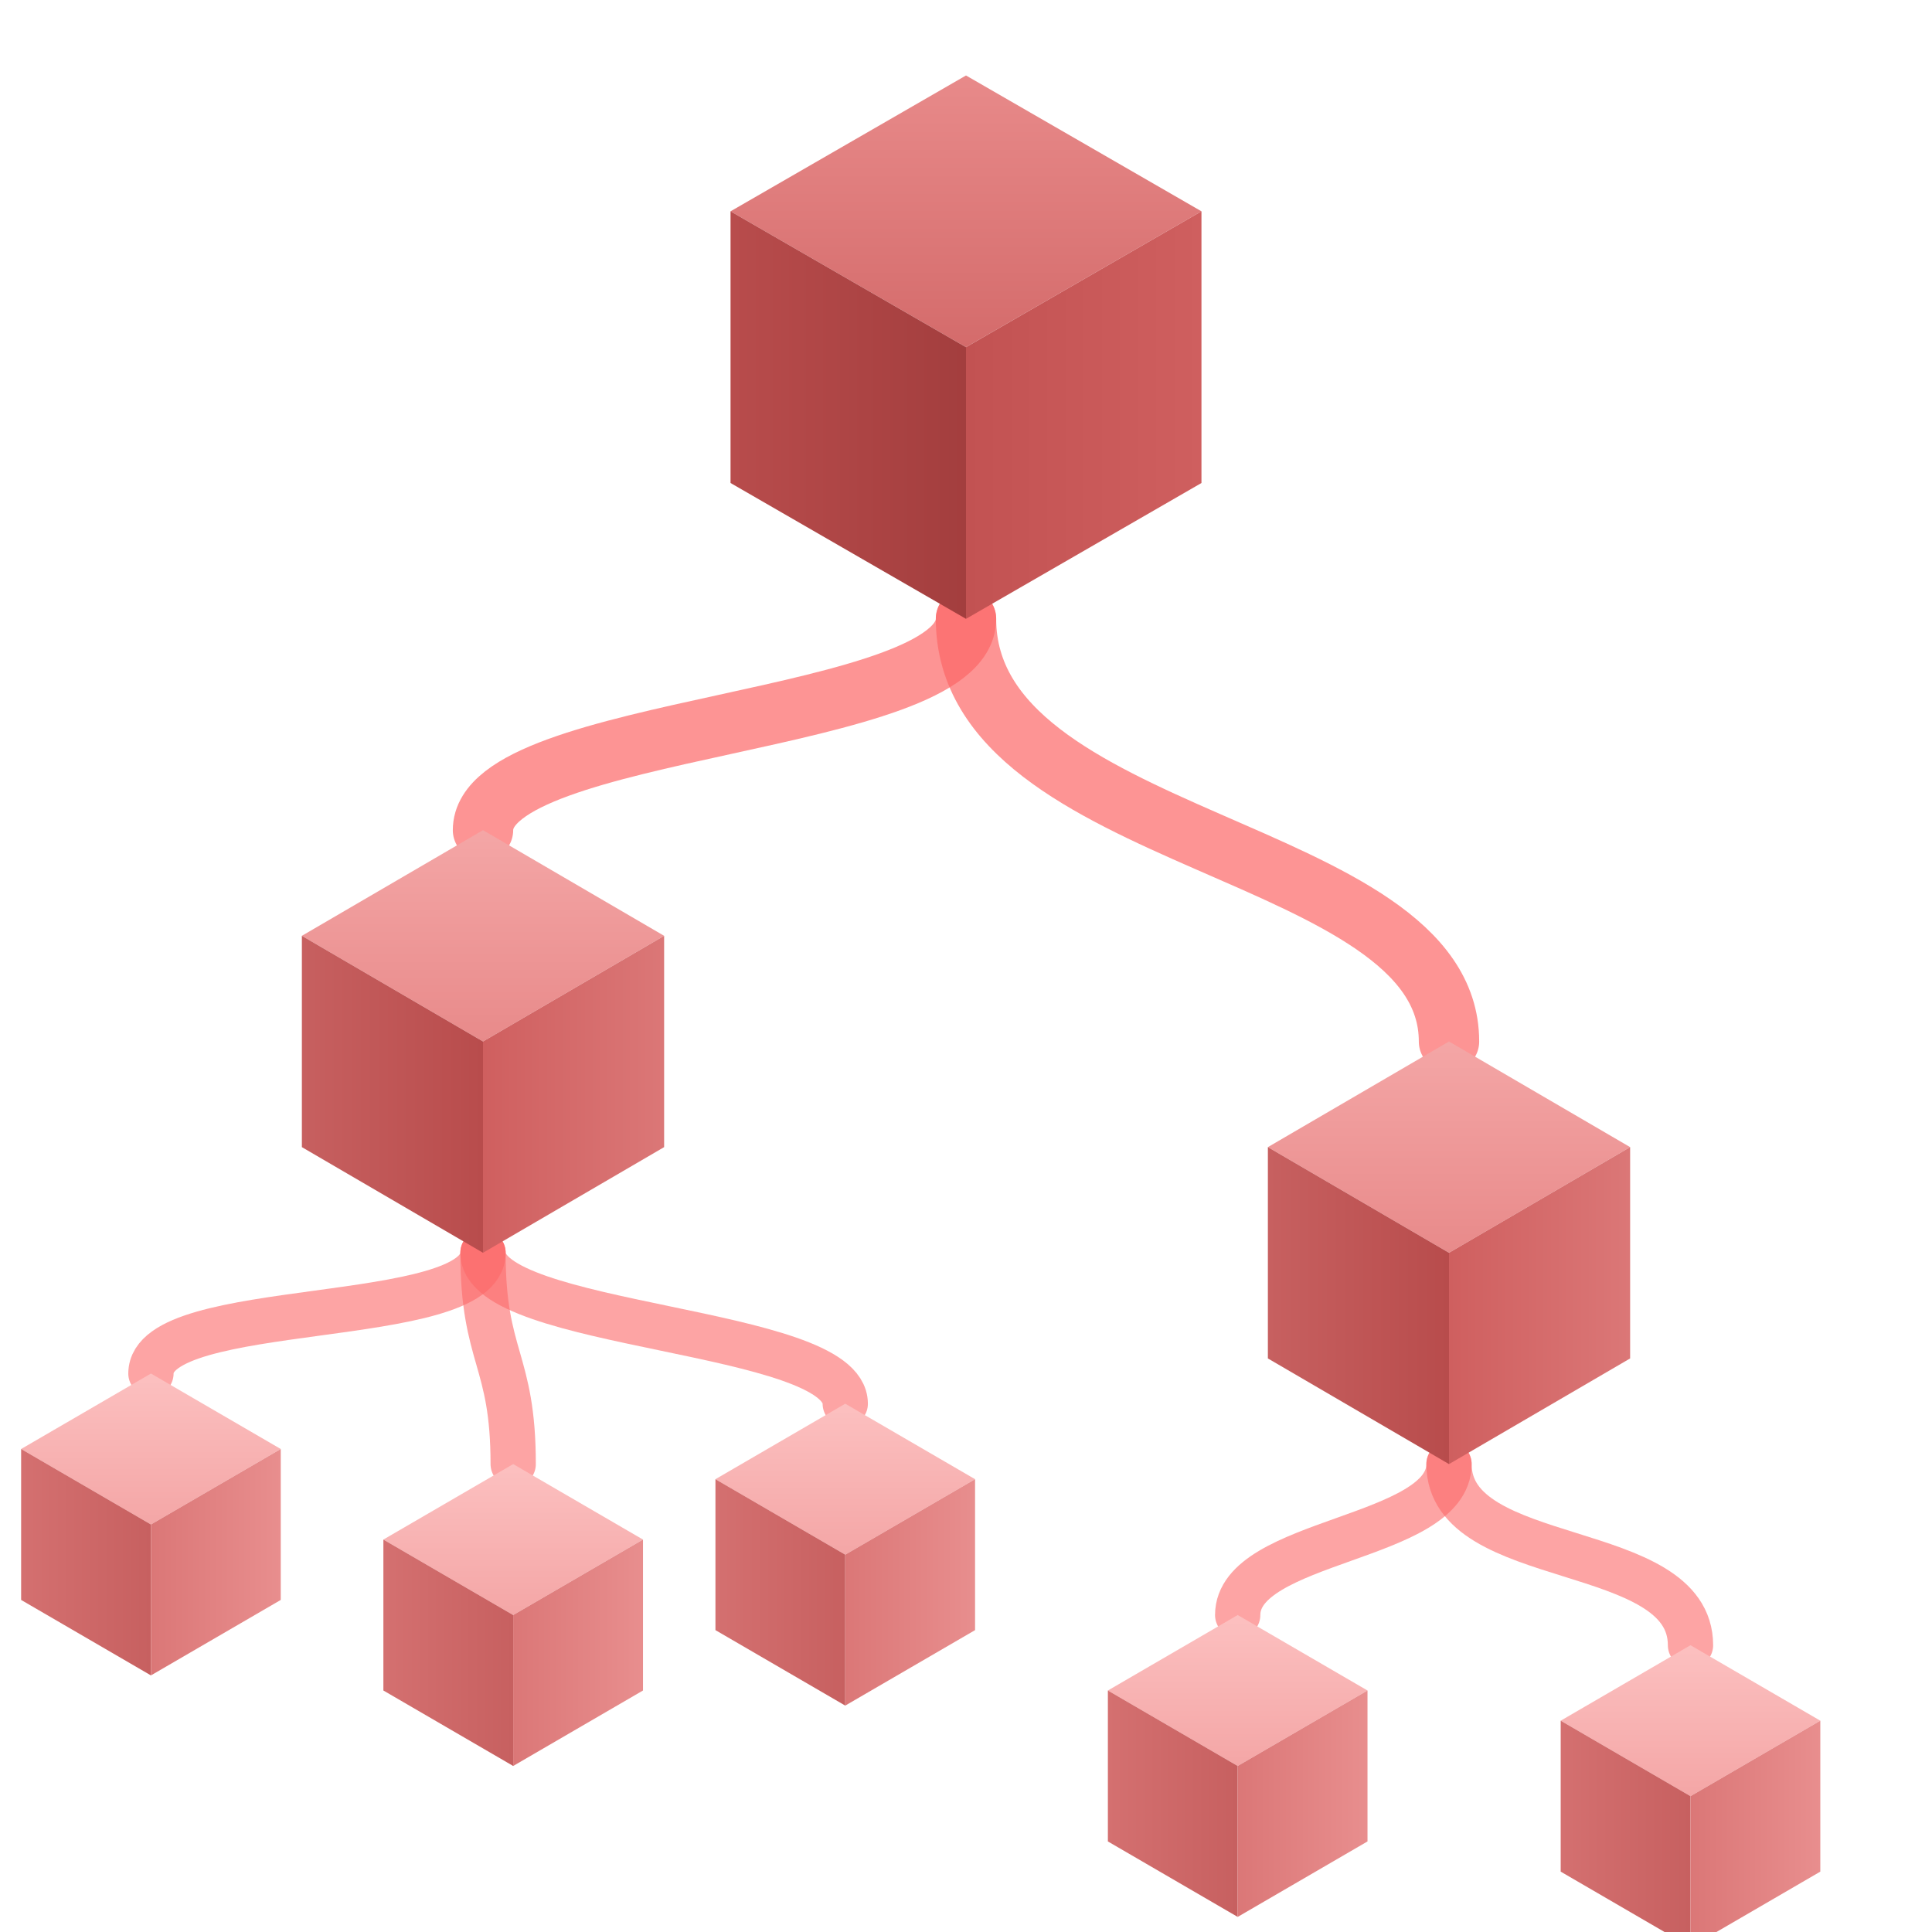
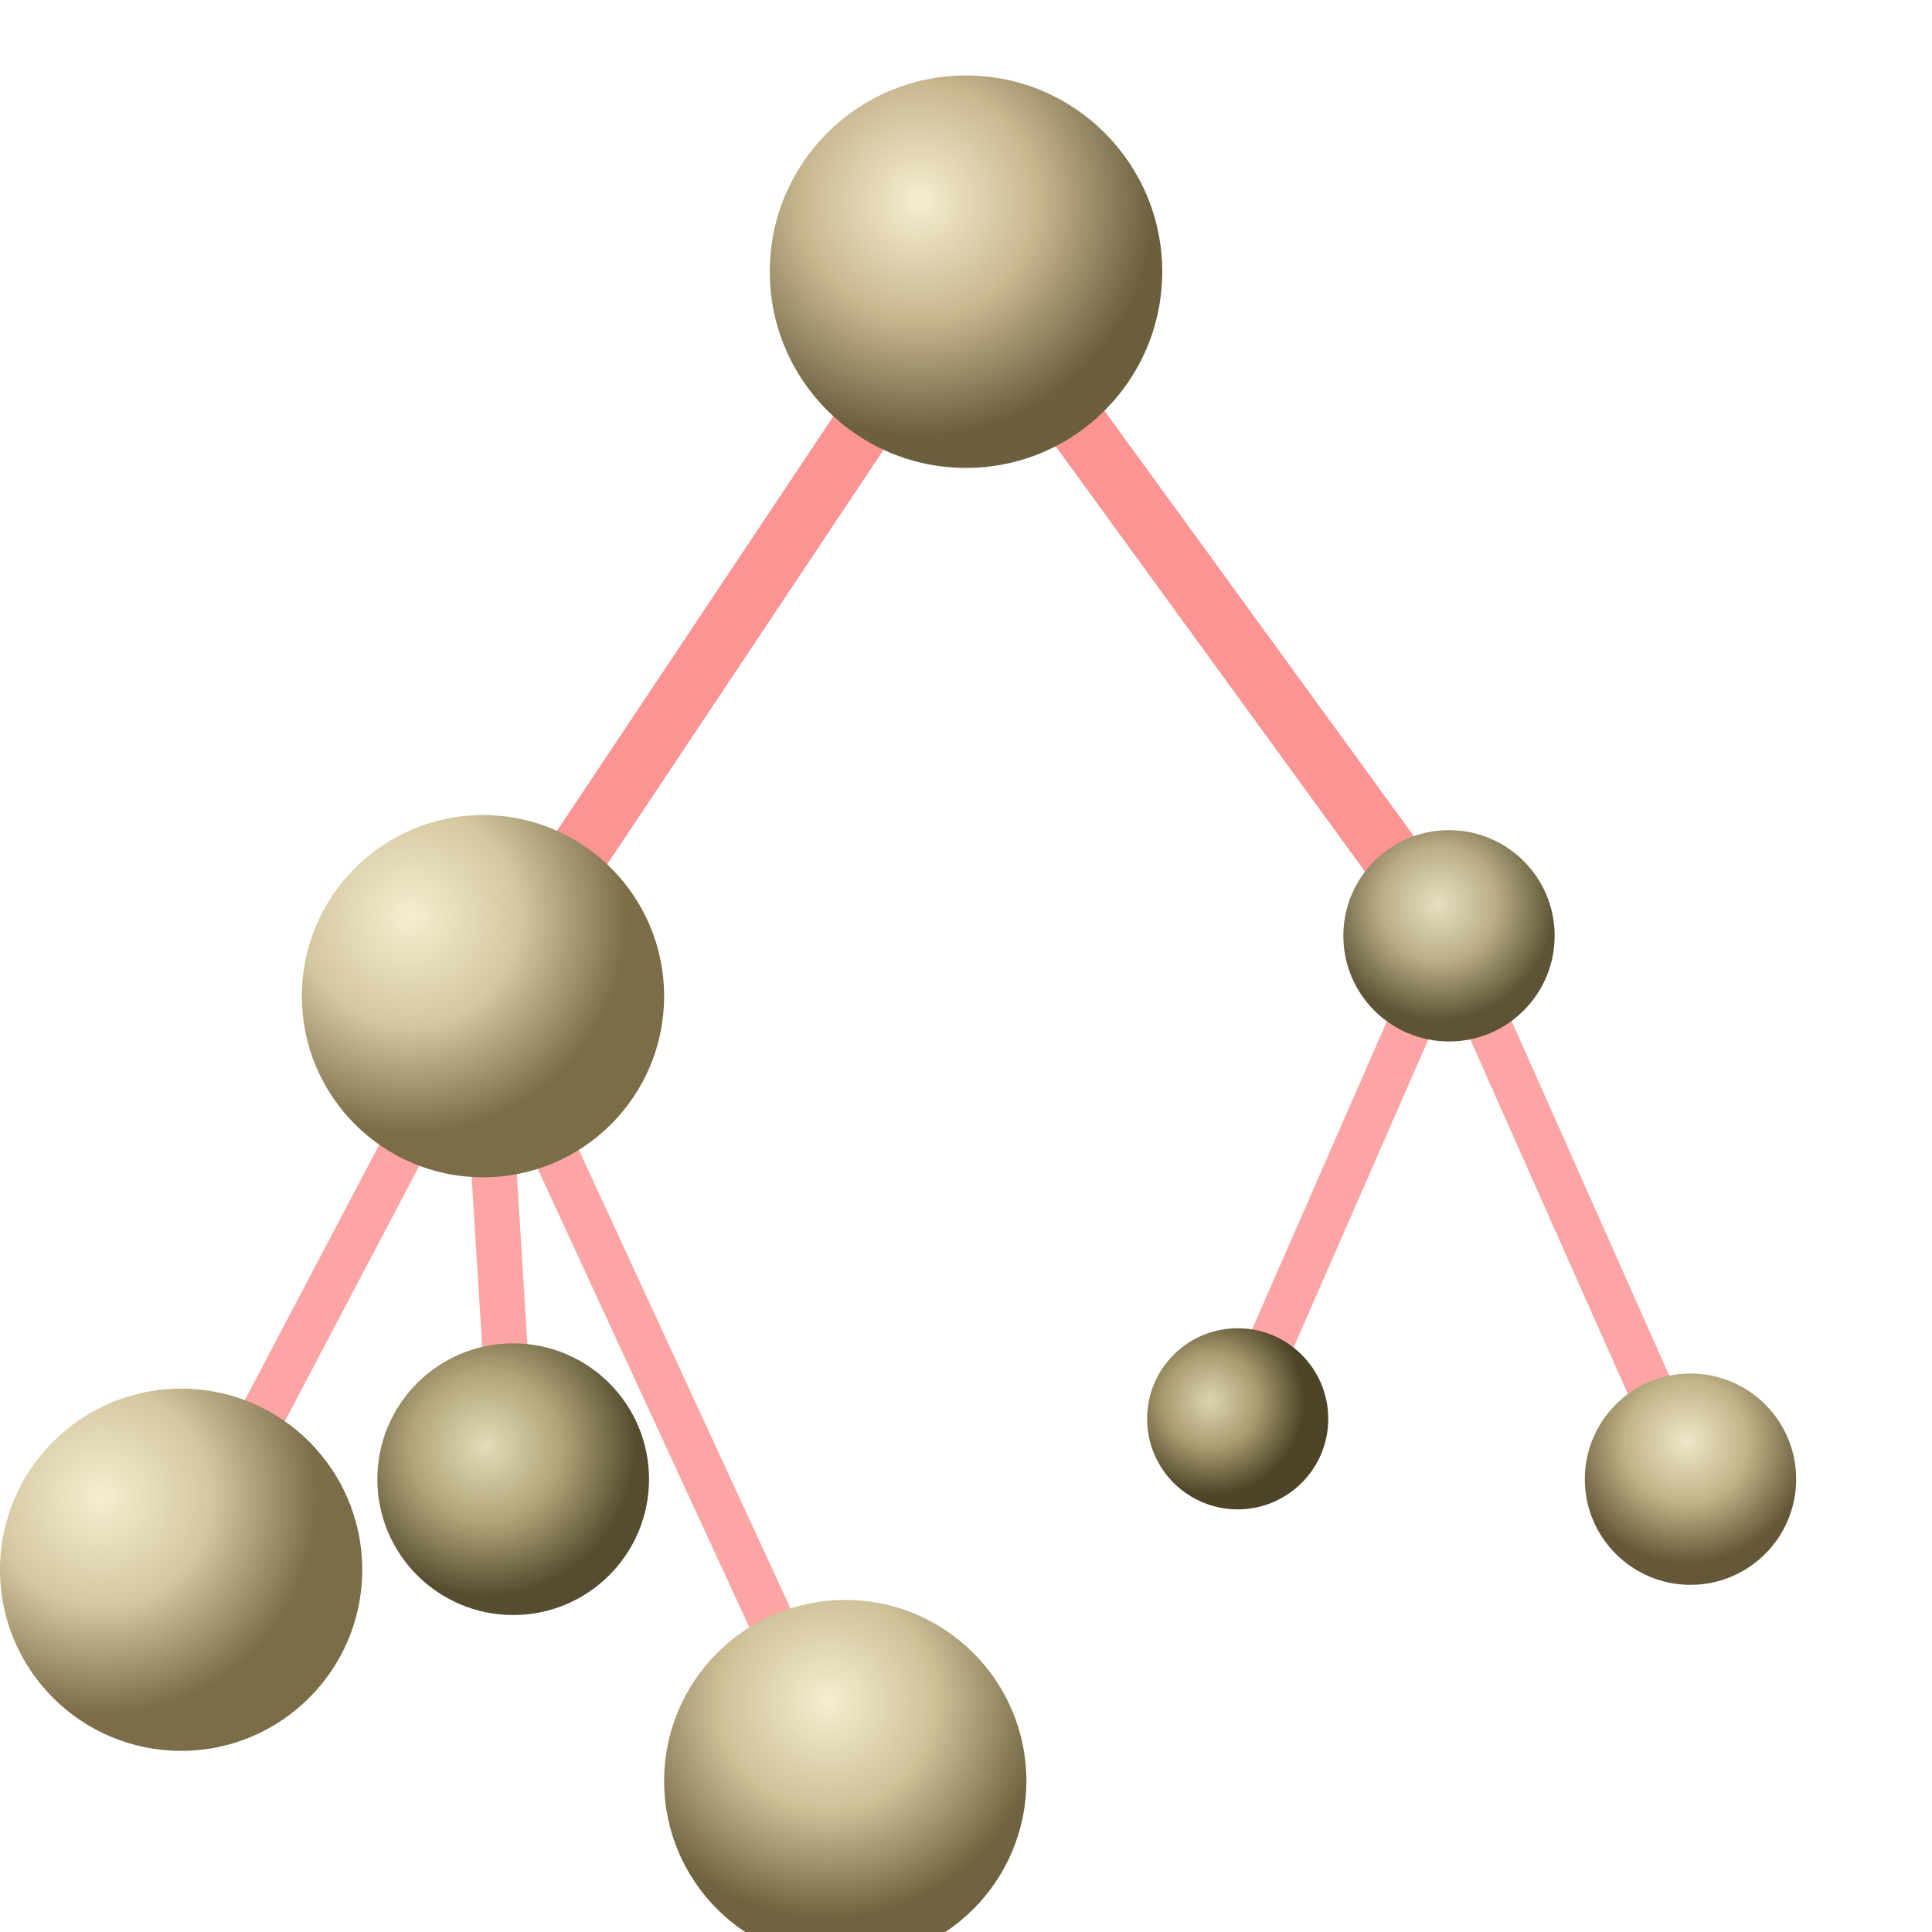
<svg xmlns="http://www.w3.org/2000/svg" viewBox="0 0 64 64" width="64" height="64">
  <defs>
-     <linearGradient id="top-lg" x1="0" y1="0" x2="0" y2="1">
-       <stop offset="0%" stop-color="#e88a8a" />
-       <stop offset="100%" stop-color="#d46b6b" />
-     </linearGradient>
-     <linearGradient id="left-lg" x1="0" y1="0" x2="1" y2="0">
-       <stop offset="0%" stop-color="#b84c4c" />
-       <stop offset="100%" stop-color="#a33e3e" />
-     </linearGradient>
-     <linearGradient id="right-lg" x1="1" y1="0" x2="0" y2="0">
-       <stop offset="0%" stop-color="#cf5f5f" />
-       <stop offset="100%" stop-color="#c25252" />
-     </linearGradient>
-     <linearGradient id="top-md" x1="0" y1="0" x2="0" y2="1">
-       <stop offset="0%" stop-color="#f4a6a6" />
-       <stop offset="100%" stop-color="#e88a8a" />
-     </linearGradient>
-     <linearGradient id="left-md" x1="0" y1="0" x2="1" y2="0">
-       <stop offset="0%" stop-color="#c76060" />
-       <stop offset="100%" stop-color="#b84c4c" />
-     </linearGradient>
-     <linearGradient id="right-md" x1="1" y1="0" x2="0" y2="0">
-       <stop offset="0%" stop-color="#db7777" />
-       <stop offset="100%" stop-color="#cf5f5f" />
-     </linearGradient>
-     <linearGradient id="top-sm" x1="0" y1="0" x2="0" y2="1">
-       <stop offset="0%" stop-color="#fcc0c0" />
-       <stop offset="100%" stop-color="#f4a6a6" />
-     </linearGradient>
-     <linearGradient id="left-sm" x1="0" y1="0" x2="1" y2="0">
-       <stop offset="0%" stop-color="#d47070" />
-       <stop offset="100%" stop-color="#c76060" />
-     </linearGradient>
-     <linearGradient id="right-sm" x1="1" y1="0" x2="0" y2="0">
-       <stop offset="0%" stop-color="#e88e8e" />
-       <stop offset="100%" stop-color="#db7777" />
-     </linearGradient>
+     <radialGradient id="sphere-parent" cx="0.38" cy="0.32" r="0.6">
+       <stop offset="0%" stop-color="#f6edd0" />
+       <stop offset="50%" stop-color="#c8b890" />
+       <stop offset="100%" stop-color="#6b5f3e" />
+     </radialGradient>
+     <radialGradient id="sphere-child-l" cx="0.3" cy="0.28" r="0.6">
+       <stop offset="0%" stop-color="#f6edd0" />
+       <stop offset="50%" stop-color="#d4c8a0" />
+       <stop offset="100%" stop-color="#7a6d48" />
+     </radialGradient>
+     <radialGradient id="sphere-child-r" cx="0.45" cy="0.35" r="0.55">
+       <stop offset="0%" stop-color="#e8dfc2" />
+       <stop offset="50%" stop-color="#b8ad85" />
+       <stop offset="100%" stop-color="#5e5335" />
+     </radialGradient>
+     <radialGradient id="sphere-gc1" cx="0.28" cy="0.3" r="0.6">
+       <stop offset="0%" stop-color="#f6edd0" />
+       <stop offset="50%" stop-color="#d4c8a0" />
+       <stop offset="100%" stop-color="#7a6d48" />
+     </radialGradient>
+     <radialGradient id="sphere-gc2" cx="0.4" cy="0.38" r="0.55">
+       <stop offset="0%" stop-color="#e4dbb8" />
+       <stop offset="50%" stop-color="#b0a578" />
+       <stop offset="100%" stop-color="#564c30" />
+     </radialGradient>
+     <radialGradient id="sphere-gc3" cx="0.45" cy="0.28" r="0.6">
+       <stop offset="0%" stop-color="#f6edd0" />
+       <stop offset="50%" stop-color="#cec198" />
+       <stop offset="100%" stop-color="#706440" />
+     </radialGradient>
+     <radialGradient id="sphere-gc4" cx="0.35" cy="0.4" r="0.52">
+       <stop offset="0%" stop-color="#ddd4b0" />
+       <stop offset="50%" stop-color="#a89c70" />
+       <stop offset="100%" stop-color="#4e4428" />
+     </radialGradient>
+     <radialGradient id="sphere-gc5" cx="0.48" cy="0.32" r="0.58">
+       <stop offset="0%" stop-color="#f0e6c8" />
+       <stop offset="50%" stop-color="#c0b488" />
+       <stop offset="100%" stop-color="#645838" />
+     </radialGradient>
  </defs>
-   <path d="M 32 20.5 C 32 24, 16 24, 16 27.5" stroke="rgba(252,103,103,0.7)" stroke-width="2" fill="none" stroke-linecap="round" />
-   <path d="M 32 20.5 C 32 28, 48 28, 48 34.5" stroke="rgba(252,103,103,0.7)" stroke-width="2" fill="none" stroke-linecap="round" />
-   <path d="M 16 41.5 C 16 44, 5 43, 5 45.5" stroke="rgba(252,103,103,0.6)" stroke-width="1.5" fill="none" stroke-linecap="round" />
-   <path d="M 16 41.5 C 16 45, 17 45, 17 48.5" stroke="rgba(252,103,103,0.6)" stroke-width="1.5" fill="none" stroke-linecap="round" />
-   <path d="M 16 41.5 C 16 44, 28 44, 28 46.5" stroke="rgba(252,103,103,0.6)" stroke-width="1.5" fill="none" stroke-linecap="round" />
-   <path d="M 48 48.5 C 48 51, 41 51, 41 53.5" stroke="rgba(252,103,103,0.6)" stroke-width="1.5" fill="none" stroke-linecap="round" />
-   <path d="M 48 48.5 C 48 52, 56 51, 56 54.5" stroke="rgba(252,103,103,0.6)" stroke-width="1.5" fill="none" stroke-linecap="round" />
-   <g transform="translate(32, 7)">
-     <polygon points="0,-4.5 7.8,0 0,4.5 -7.8,0" fill="url(#top-lg)" />
-     <polygon points="-7.8,0 0,4.5 0,13.5 -7.8,9" fill="url(#left-lg)" />
-     <polygon points="7.8,0 0,4.5 0,13.5 7.8,9" fill="url(#right-lg)" />
-   </g>
-   <g transform="translate(16, 31)">
-     <polygon points="0,-3.5 6,0 0,3.5 -6,0" fill="url(#top-md)" />
-     <polygon points="-6,0 0,3.5 0,10.5 -6,7" fill="url(#left-md)" />
-     <polygon points="6,0 0,3.5 0,10.5 6,7" fill="url(#right-md)" />
-   </g>
-   <g transform="translate(48, 38)">
-     <polygon points="0,-3.5 6,0 0,3.5 -6,0" fill="url(#top-md)" />
-     <polygon points="-6,0 0,3.5 0,10.5 -6,7" fill="url(#left-md)" />
-     <polygon points="6,0 0,3.5 0,10.5 6,7" fill="url(#right-md)" />
-   </g>
-   <g transform="translate(5, 48)">
-     <polygon points="0,-2.5 4.3,0 0,2.5 -4.3,0" fill="url(#top-sm)" />
-     <polygon points="-4.3,0 0,2.5 0,7.5 -4.3,5" fill="url(#left-sm)" />
-     <polygon points="4.3,0 0,2.5 0,7.5 4.3,5" fill="url(#right-sm)" />
-   </g>
-   <g transform="translate(17, 51)">
-     <polygon points="0,-2.5 4.3,0 0,2.5 -4.3,0" fill="url(#top-sm)" />
-     <polygon points="-4.3,0 0,2.5 0,7.5 -4.3,5" fill="url(#left-sm)" />
-     <polygon points="4.3,0 0,2.5 0,7.5 4.3,5" fill="url(#right-sm)" />
-   </g>
-   <g transform="translate(28, 49)">
-     <polygon points="0,-2.5 4.3,0 0,2.5 -4.3,0" fill="url(#top-sm)" />
-     <polygon points="-4.3,0 0,2.5 0,7.5 -4.3,5" fill="url(#left-sm)" />
-     <polygon points="4.3,0 0,2.5 0,7.5 4.3,5" fill="url(#right-sm)" />
-   </g>
-   <g transform="translate(41, 56)">
-     <polygon points="0,-2.5 4.3,0 0,2.5 -4.3,0" fill="url(#top-sm)" />
-     <polygon points="-4.3,0 0,2.5 0,7.5 -4.3,5" fill="url(#left-sm)" />
-     <polygon points="4.3,0 0,2.5 0,7.5 4.3,5" fill="url(#right-sm)" />
-   </g>
-   <g transform="translate(56, 57)">
-     <polygon points="0,-2.5 4.3,0 0,2.5 -4.3,0" fill="url(#top-sm)" />
-     <polygon points="-4.3,0 0,2.5 0,7.5 -4.3,5" fill="url(#left-sm)" />
-     <polygon points="4.3,0 0,2.5 0,7.5 4.3,5" fill="url(#right-sm)" />
-   </g>
+   <line x1="32" y1="9" x2="16" y2="33" stroke="rgba(252,103,103,0.7)" stroke-width="2" stroke-linecap="round" />
+   <line x1="32" y1="9" x2="48" y2="31" stroke="rgba(252,103,103,0.7)" stroke-width="2" stroke-linecap="round" />
+   <line x1="16" y1="33" x2="6" y2="52" stroke="rgba(252,103,103,0.6)" stroke-width="1.5" stroke-linecap="round" />
+   <line x1="16" y1="33" x2="17" y2="49" stroke="rgba(252,103,103,0.6)" stroke-width="1.5" stroke-linecap="round" />
+   <line x1="16" y1="33" x2="28" y2="59" stroke="rgba(252,103,103,0.6)" stroke-width="1.5" stroke-linecap="round" />
+   <line x1="48" y1="31" x2="41" y2="47" stroke="rgba(252,103,103,0.6)" stroke-width="1.5" stroke-linecap="round" />
+   <line x1="48" y1="31" x2="56" y2="49" stroke="rgba(252,103,103,0.6)" stroke-width="1.5" stroke-linecap="round" />
+   <circle cx="32" cy="9" r="6.5" fill="url(#sphere-parent)" />
+   <circle cx="16" cy="33" r="6" fill="url(#sphere-child-l)" />
+   <circle cx="48" cy="31" r="3.5" fill="url(#sphere-child-r)" />
+   <circle cx="6" cy="52" r="6" fill="url(#sphere-gc1)" />
+   <circle cx="17" cy="49" r="4.5" fill="url(#sphere-gc2)" />
+   <circle cx="28" cy="59" r="6" fill="url(#sphere-gc3)" />
+   <circle cx="41" cy="47" r="3" fill="url(#sphere-gc4)" />
+   <circle cx="56" cy="49" r="3.5" fill="url(#sphere-gc5)" />
</svg>
